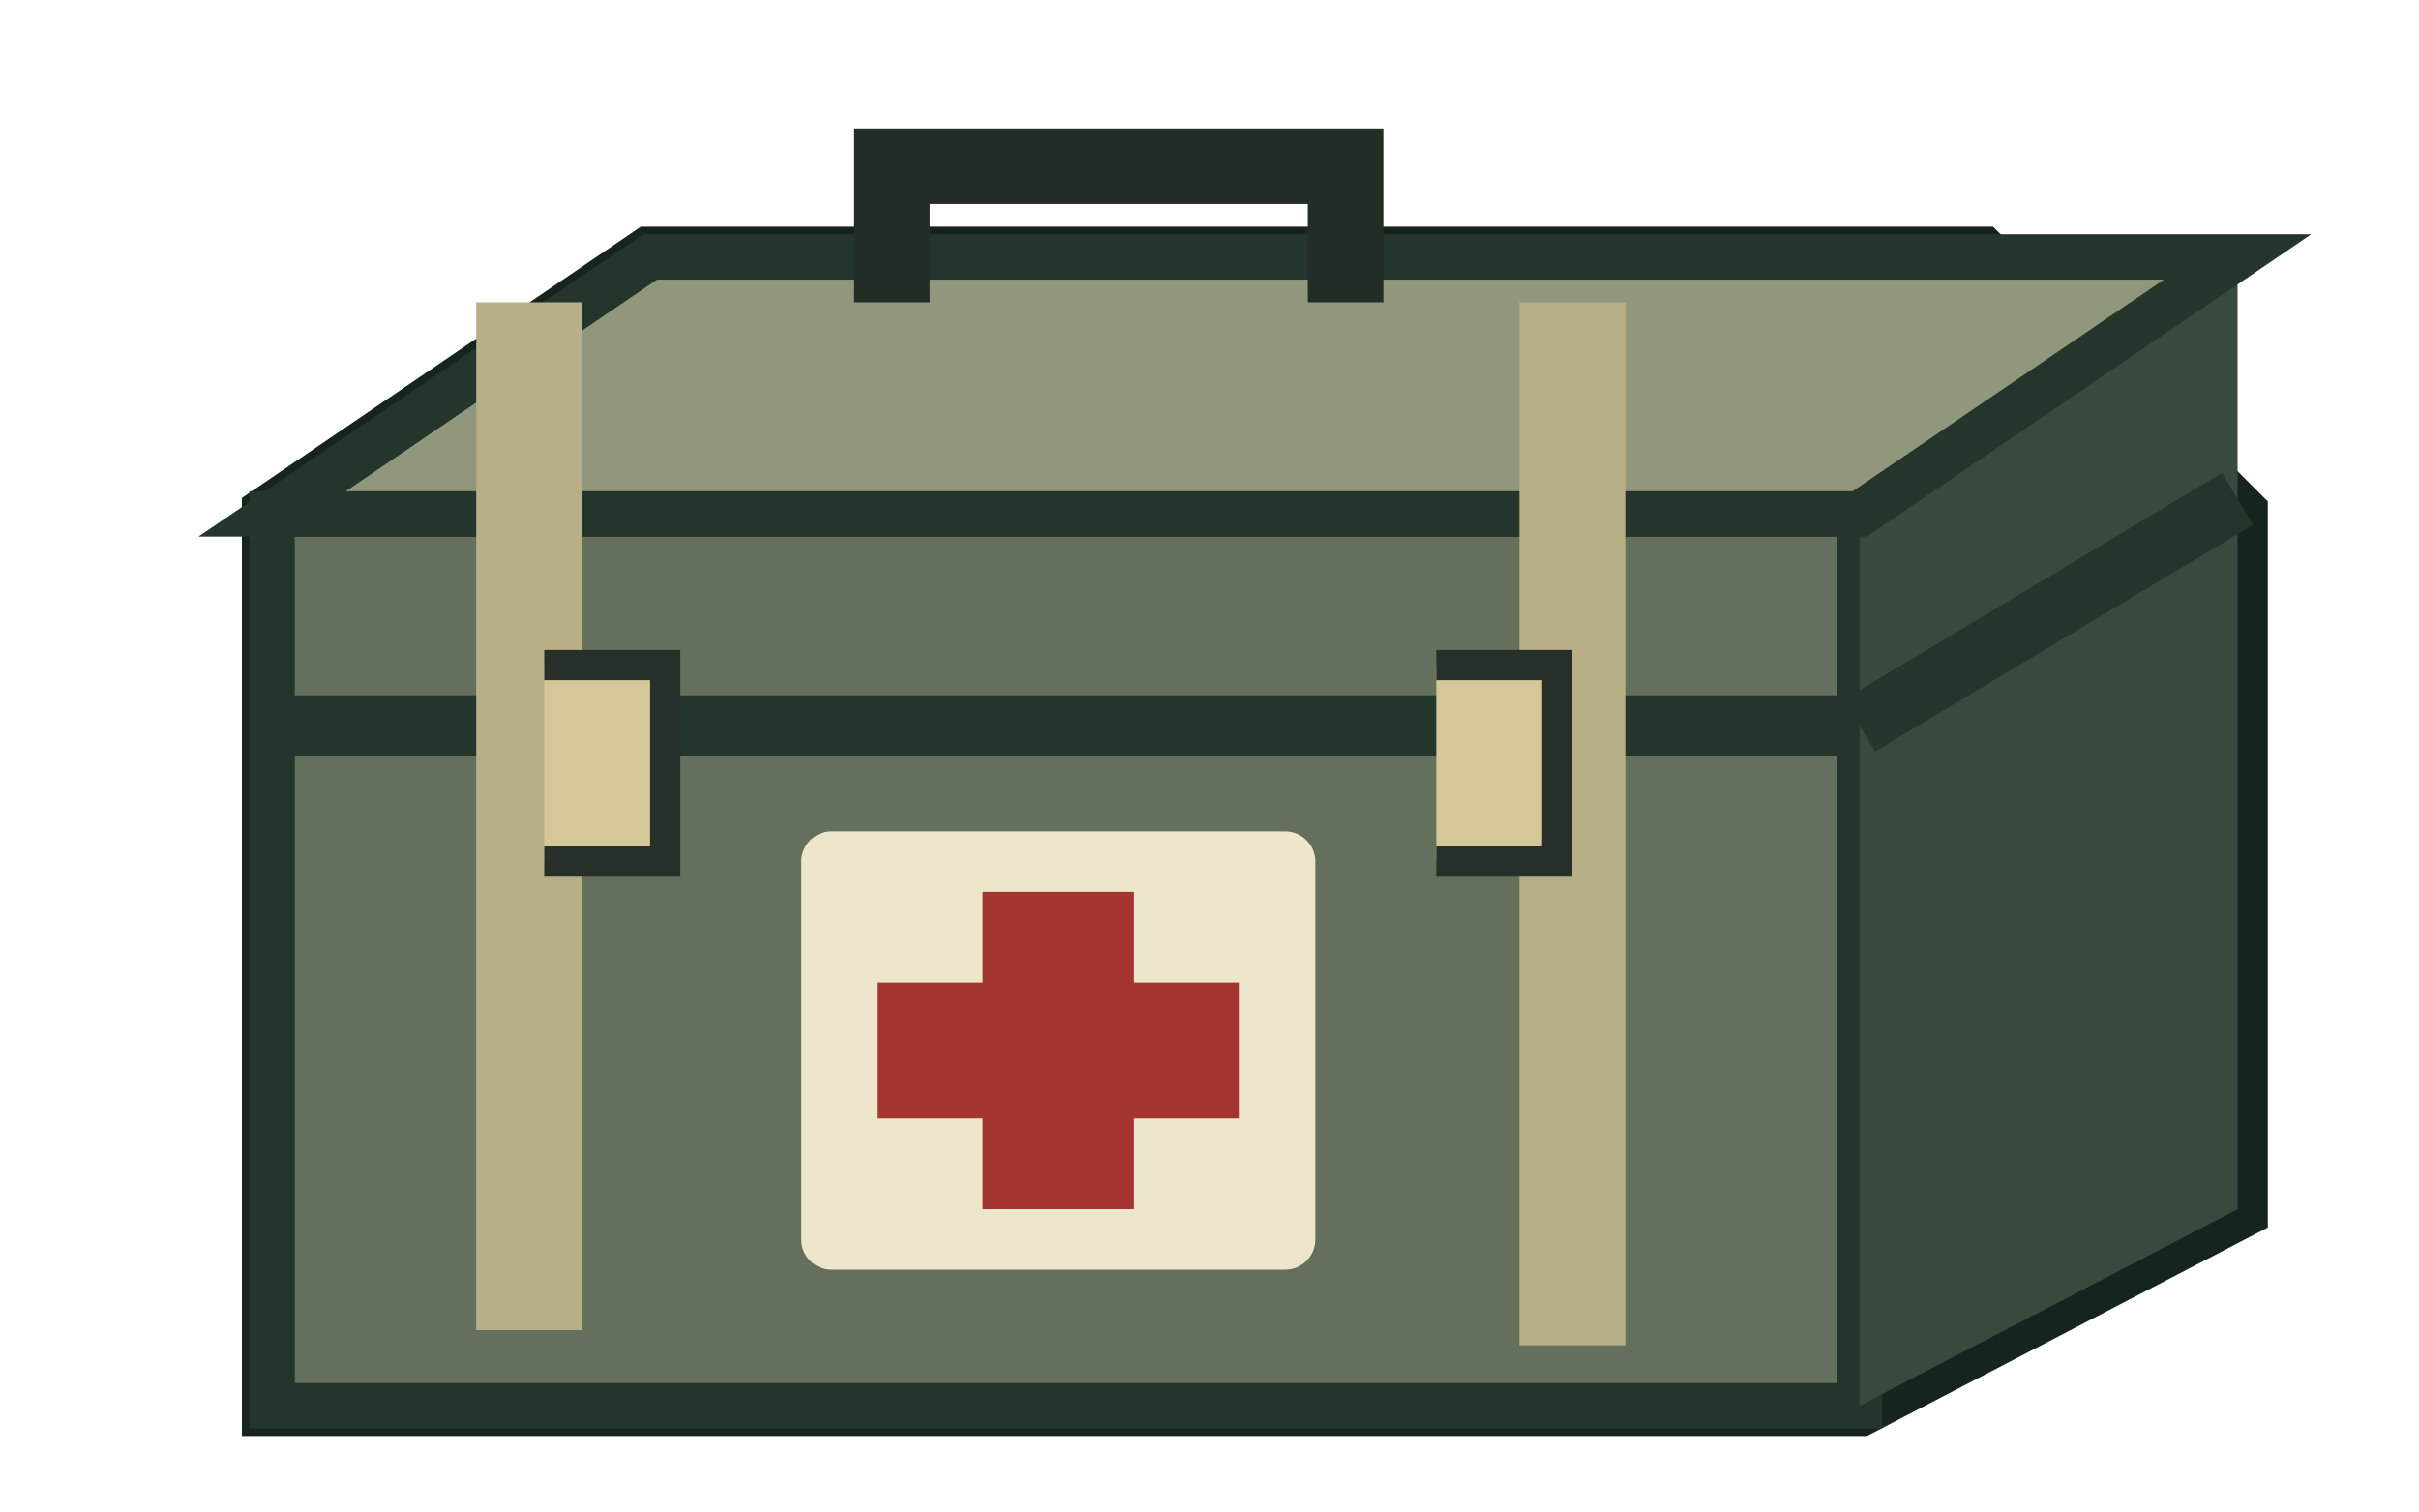
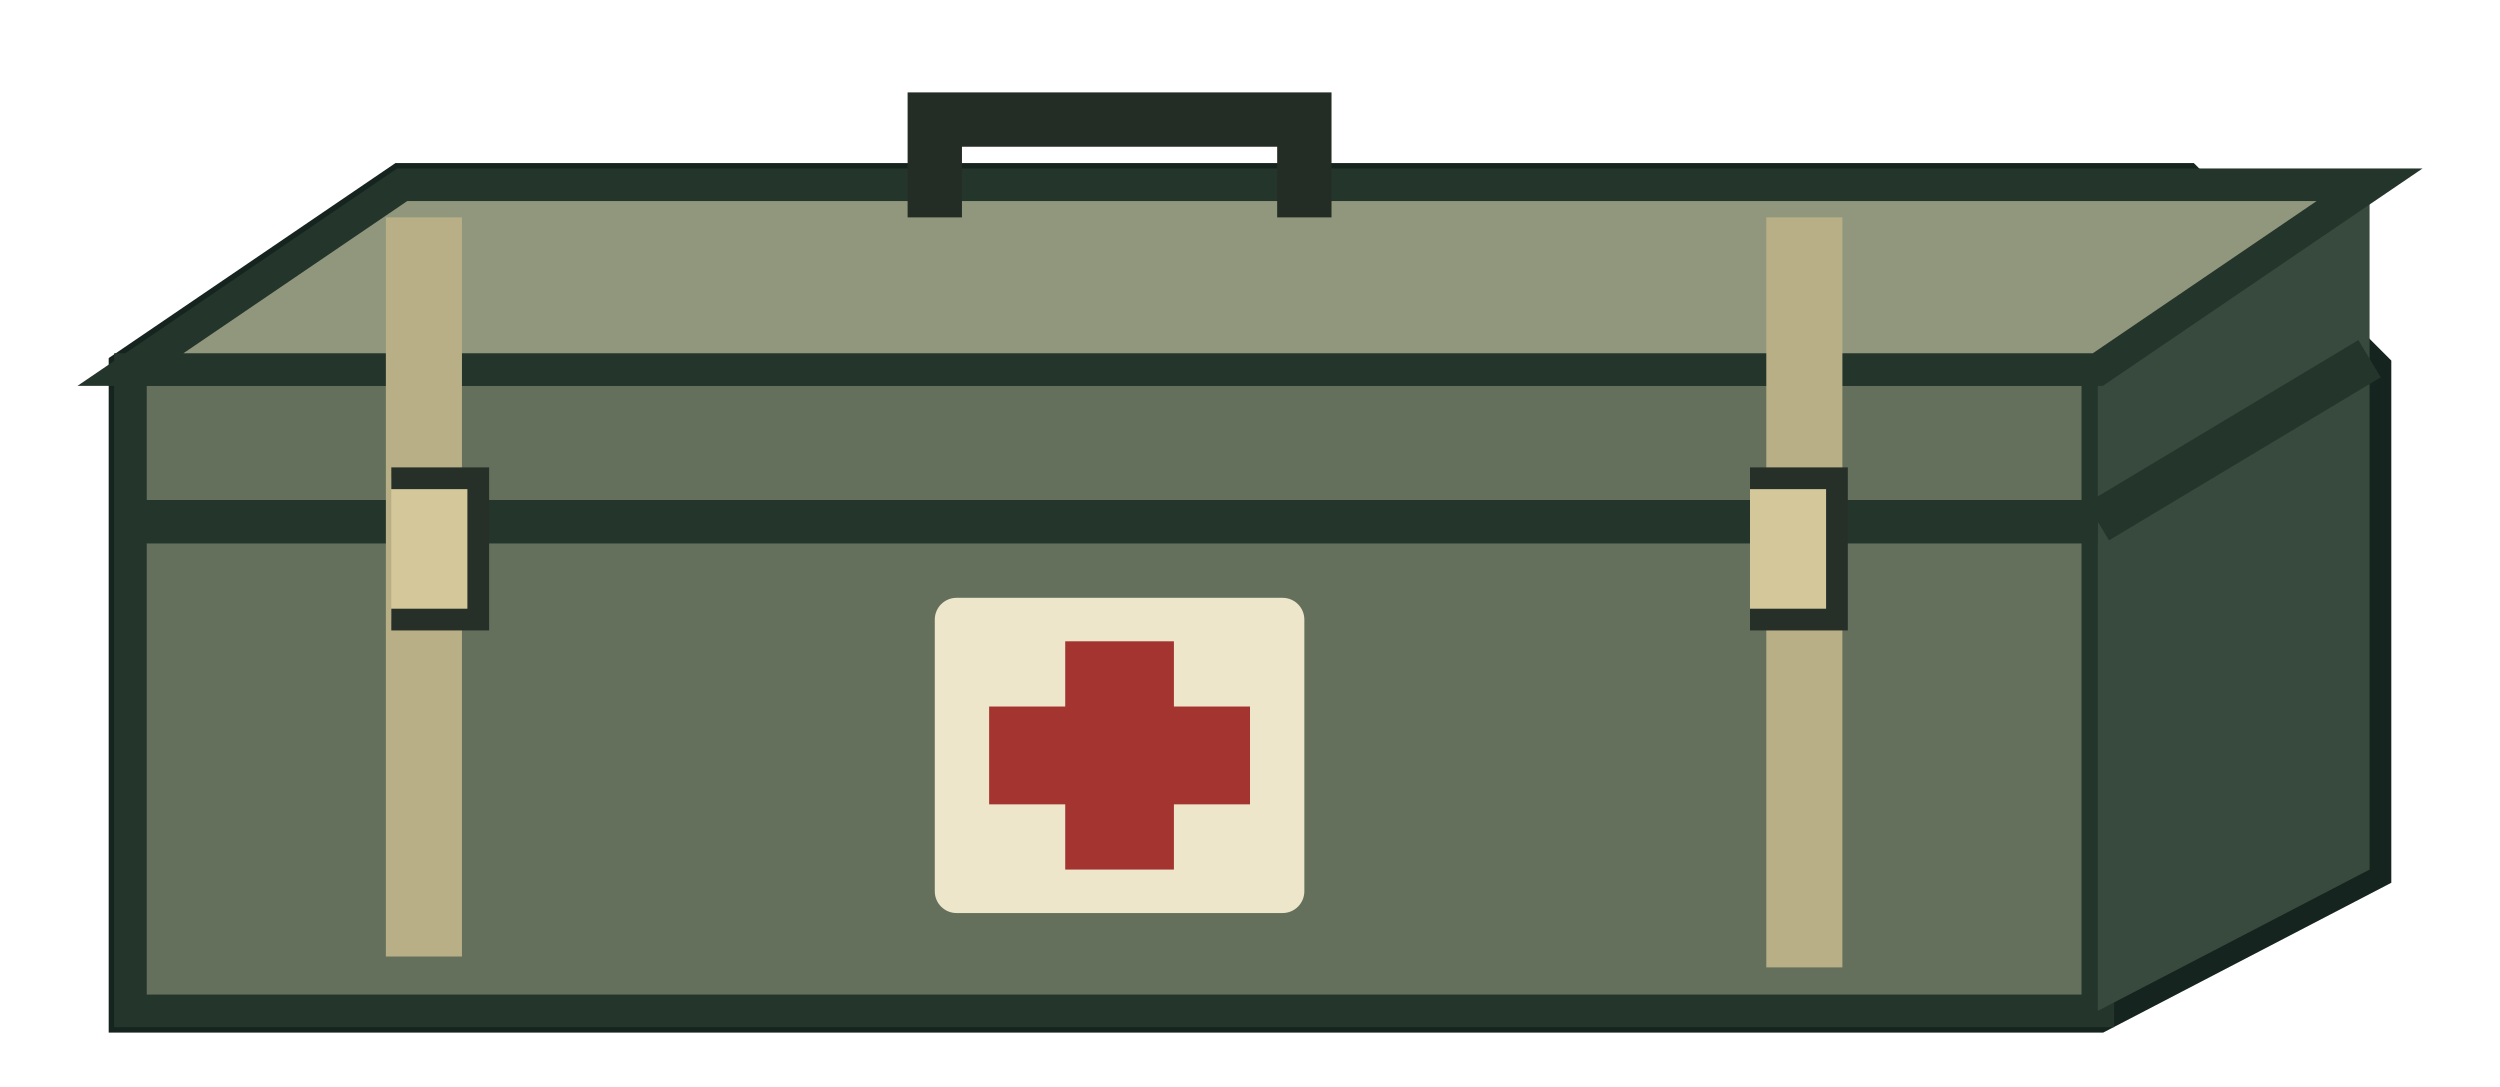
- <svg xmlns="http://www.w3.org/2000/svg" viewBox="0 0 160 100">
-   <path d="M18 34 43 17h88l17 17v46l-25 13H18Z" fill="#283c38" stroke="#15241f" stroke-width="4" />
-   <path d="M18 34h105v59H18Z" fill="#64705b" stroke="#24352c" stroke-width="3" />
-   <path d="m123 34 25-17v63l-25 13Z" fill="#384a3e" />
-   <path d="M18 34 43 17h105l-25 17Z" fill="#91977c" stroke="#24352c" stroke-width="3" />
-   <path d="M18 48h105m0 0 25-15" fill="none" stroke="#24352c" stroke-width="4" />
-   <path d="M35 20v68m69-68v69" stroke="#b8af87" stroke-width="7" />
-   <path d="M59 20v-9h30v9" fill="none" stroke="#242d25" stroke-width="5" />
-   <path d="M36 44h8v13h-8m59-13h8v13h-8" fill="#d4c89a" stroke="#263029" stroke-width="2" />
-   <rect x="53" y="55" width="34" height="29" rx="2" fill="#ede6cb" />
-   <path d="M65 59h10v6h7v9h-7v6H65v-6h-7v-9h7Z" fill="#a33430" />
+ <svg xmlns="http://www.w3.org/2000/svg" viewBox="0 0 230 100">
+   <path d="M12 34 37 17h164l17 17v46l-25 13H12Z" fill="#283c38" stroke="#15241f" stroke-width="4" />
+   <path d="M12 34h181v59H12Z" fill="#64705b" stroke="#24352c" stroke-width="3" />
+   <path d="m193 34 25-17v63l-25 13Z" fill="#384a3e" />
+   <path d="M12 34 37 17h181l-25 17Z" fill="#91977c" stroke="#24352c" stroke-width="3" />
+   <path d="M12 48h181m0 0 25-15" fill="none" stroke="#24352c" stroke-width="4" />
+   <path d="M39 20v68m127-68v69" stroke="#b8af87" stroke-width="7" />
+   <path d="M86 20v-9h34v9" fill="none" stroke="#242d25" stroke-width="5" />
+   <path d="M36 44h8v13h-8m125-13h8v13h-8" fill="#d4c89a" stroke="#263029" stroke-width="2" />
+   <rect x="86" y="55" width="34" height="29" rx="2" fill="#ede6cb" />
+   <path d="M98 59h10v6h7v9h-7v6H98v-6h-7v-9h7Z" fill="#a33430" />
</svg>
